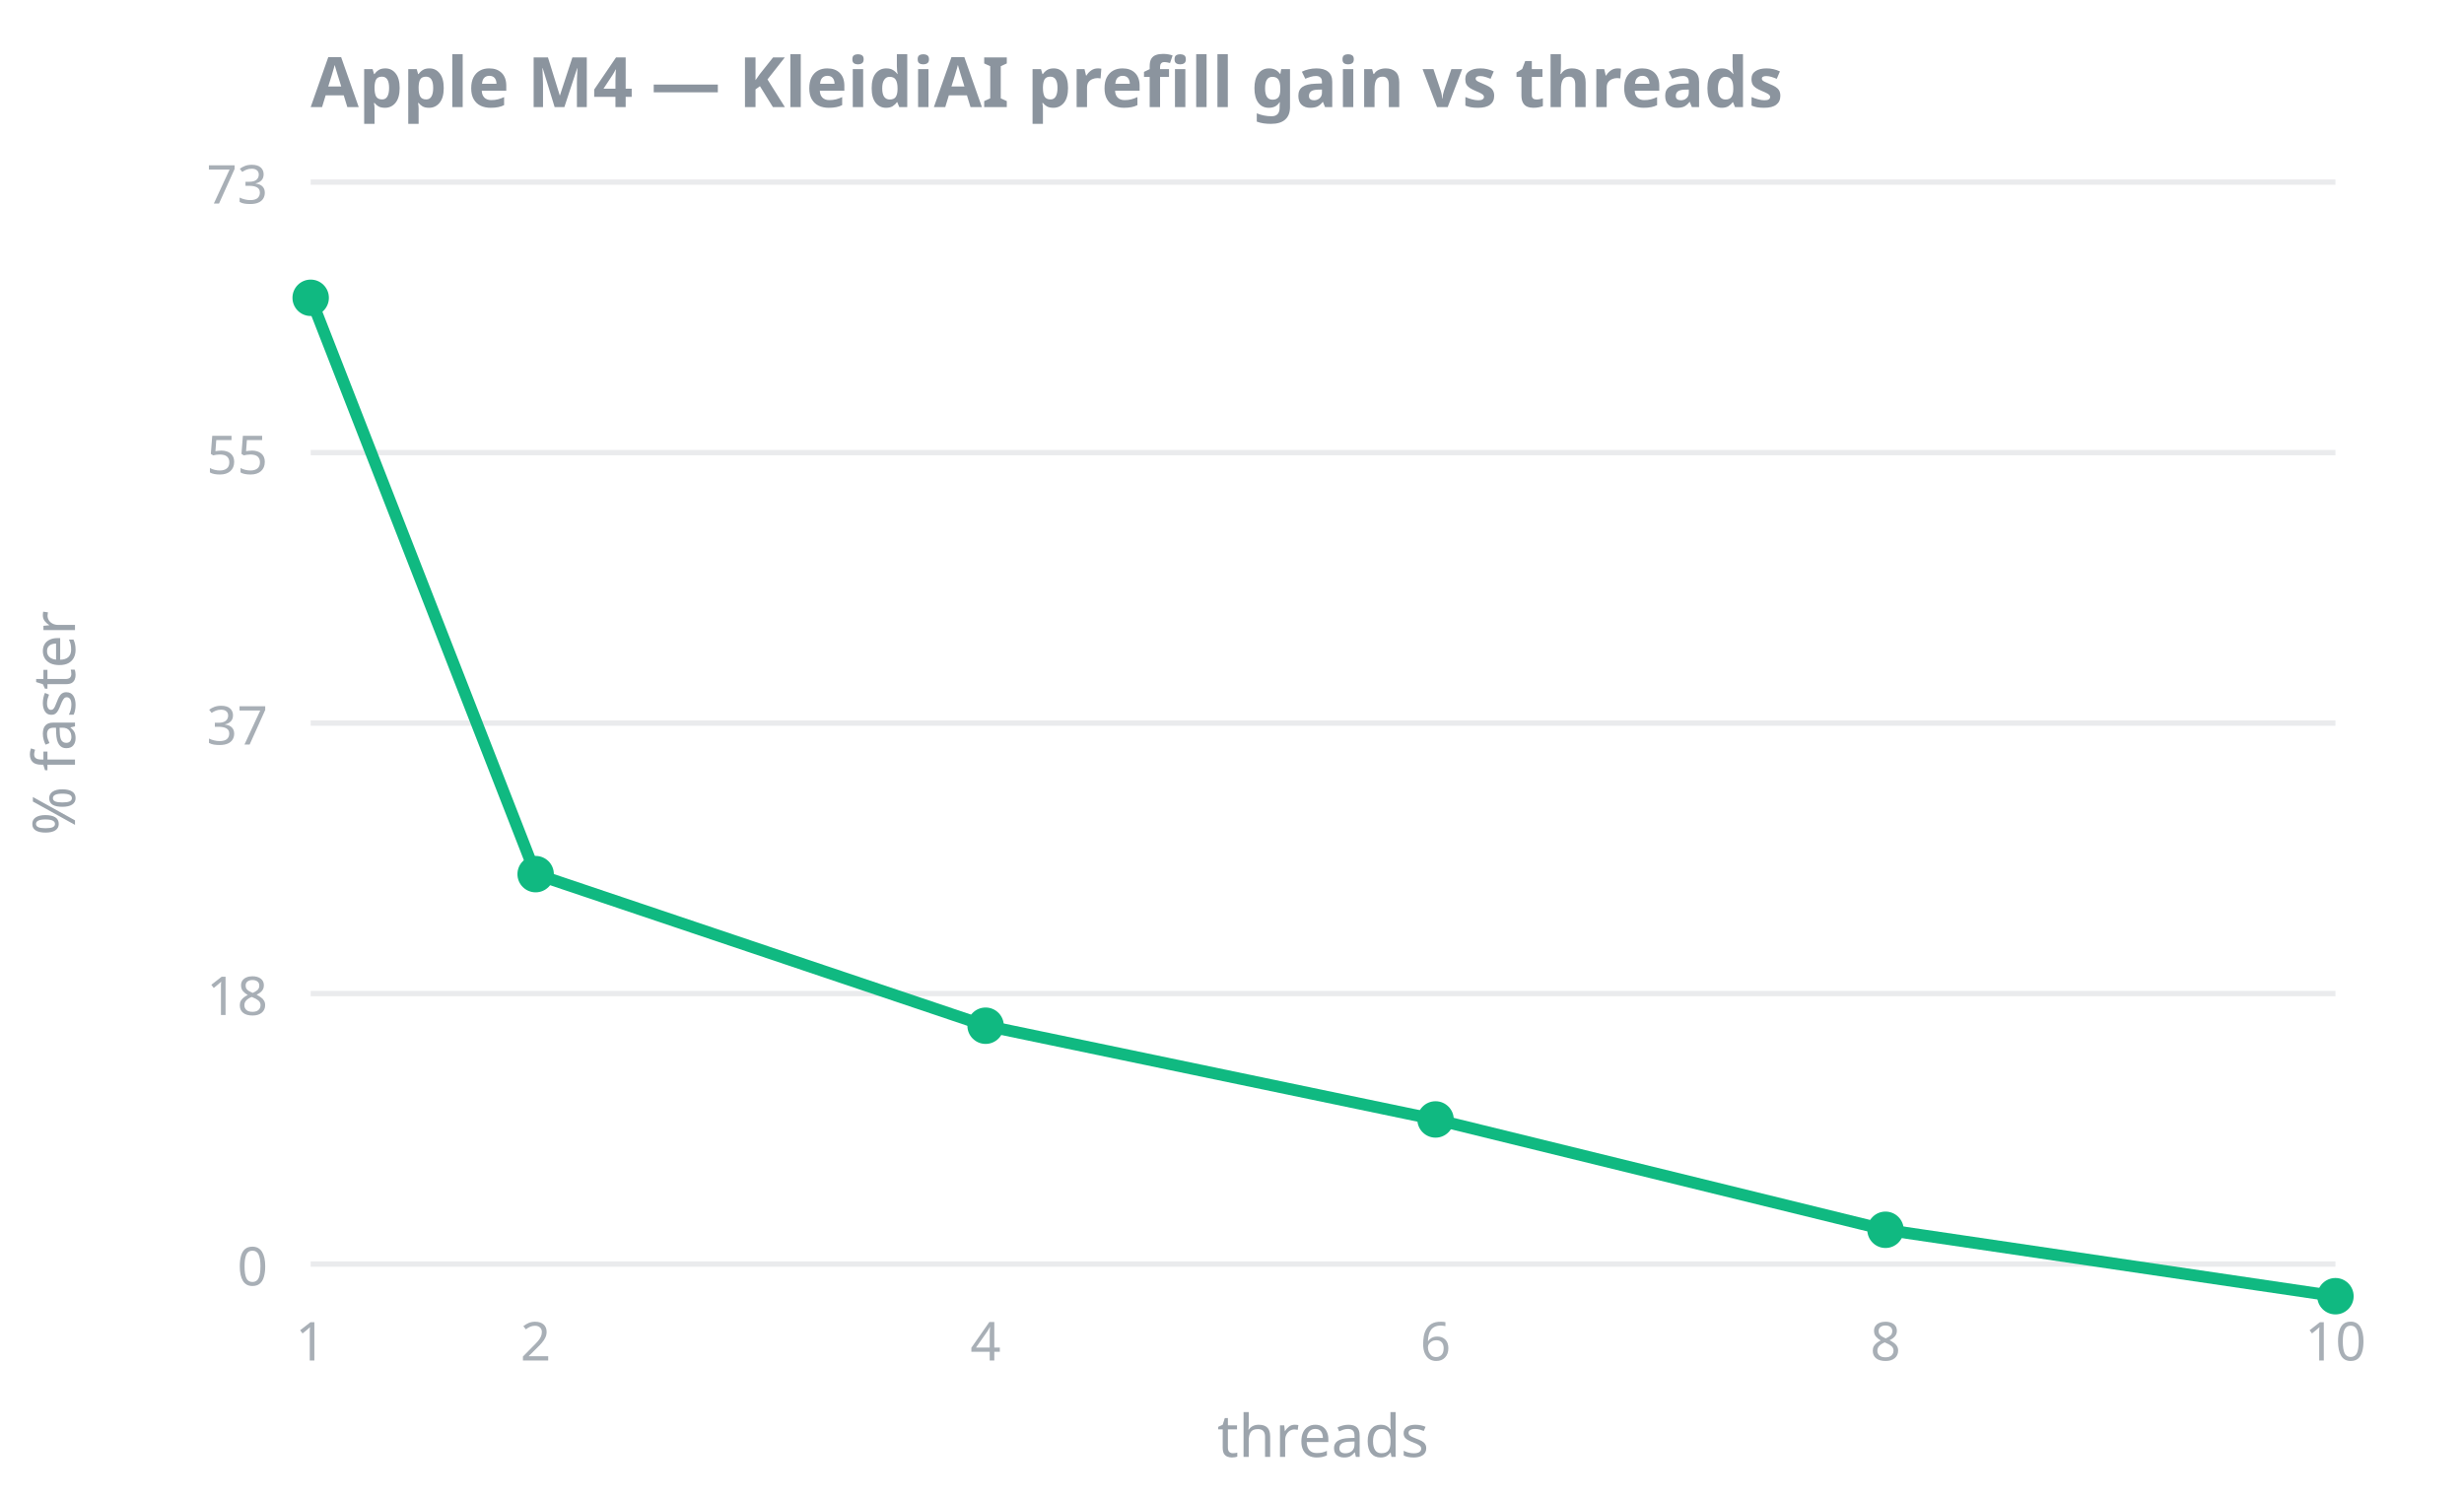
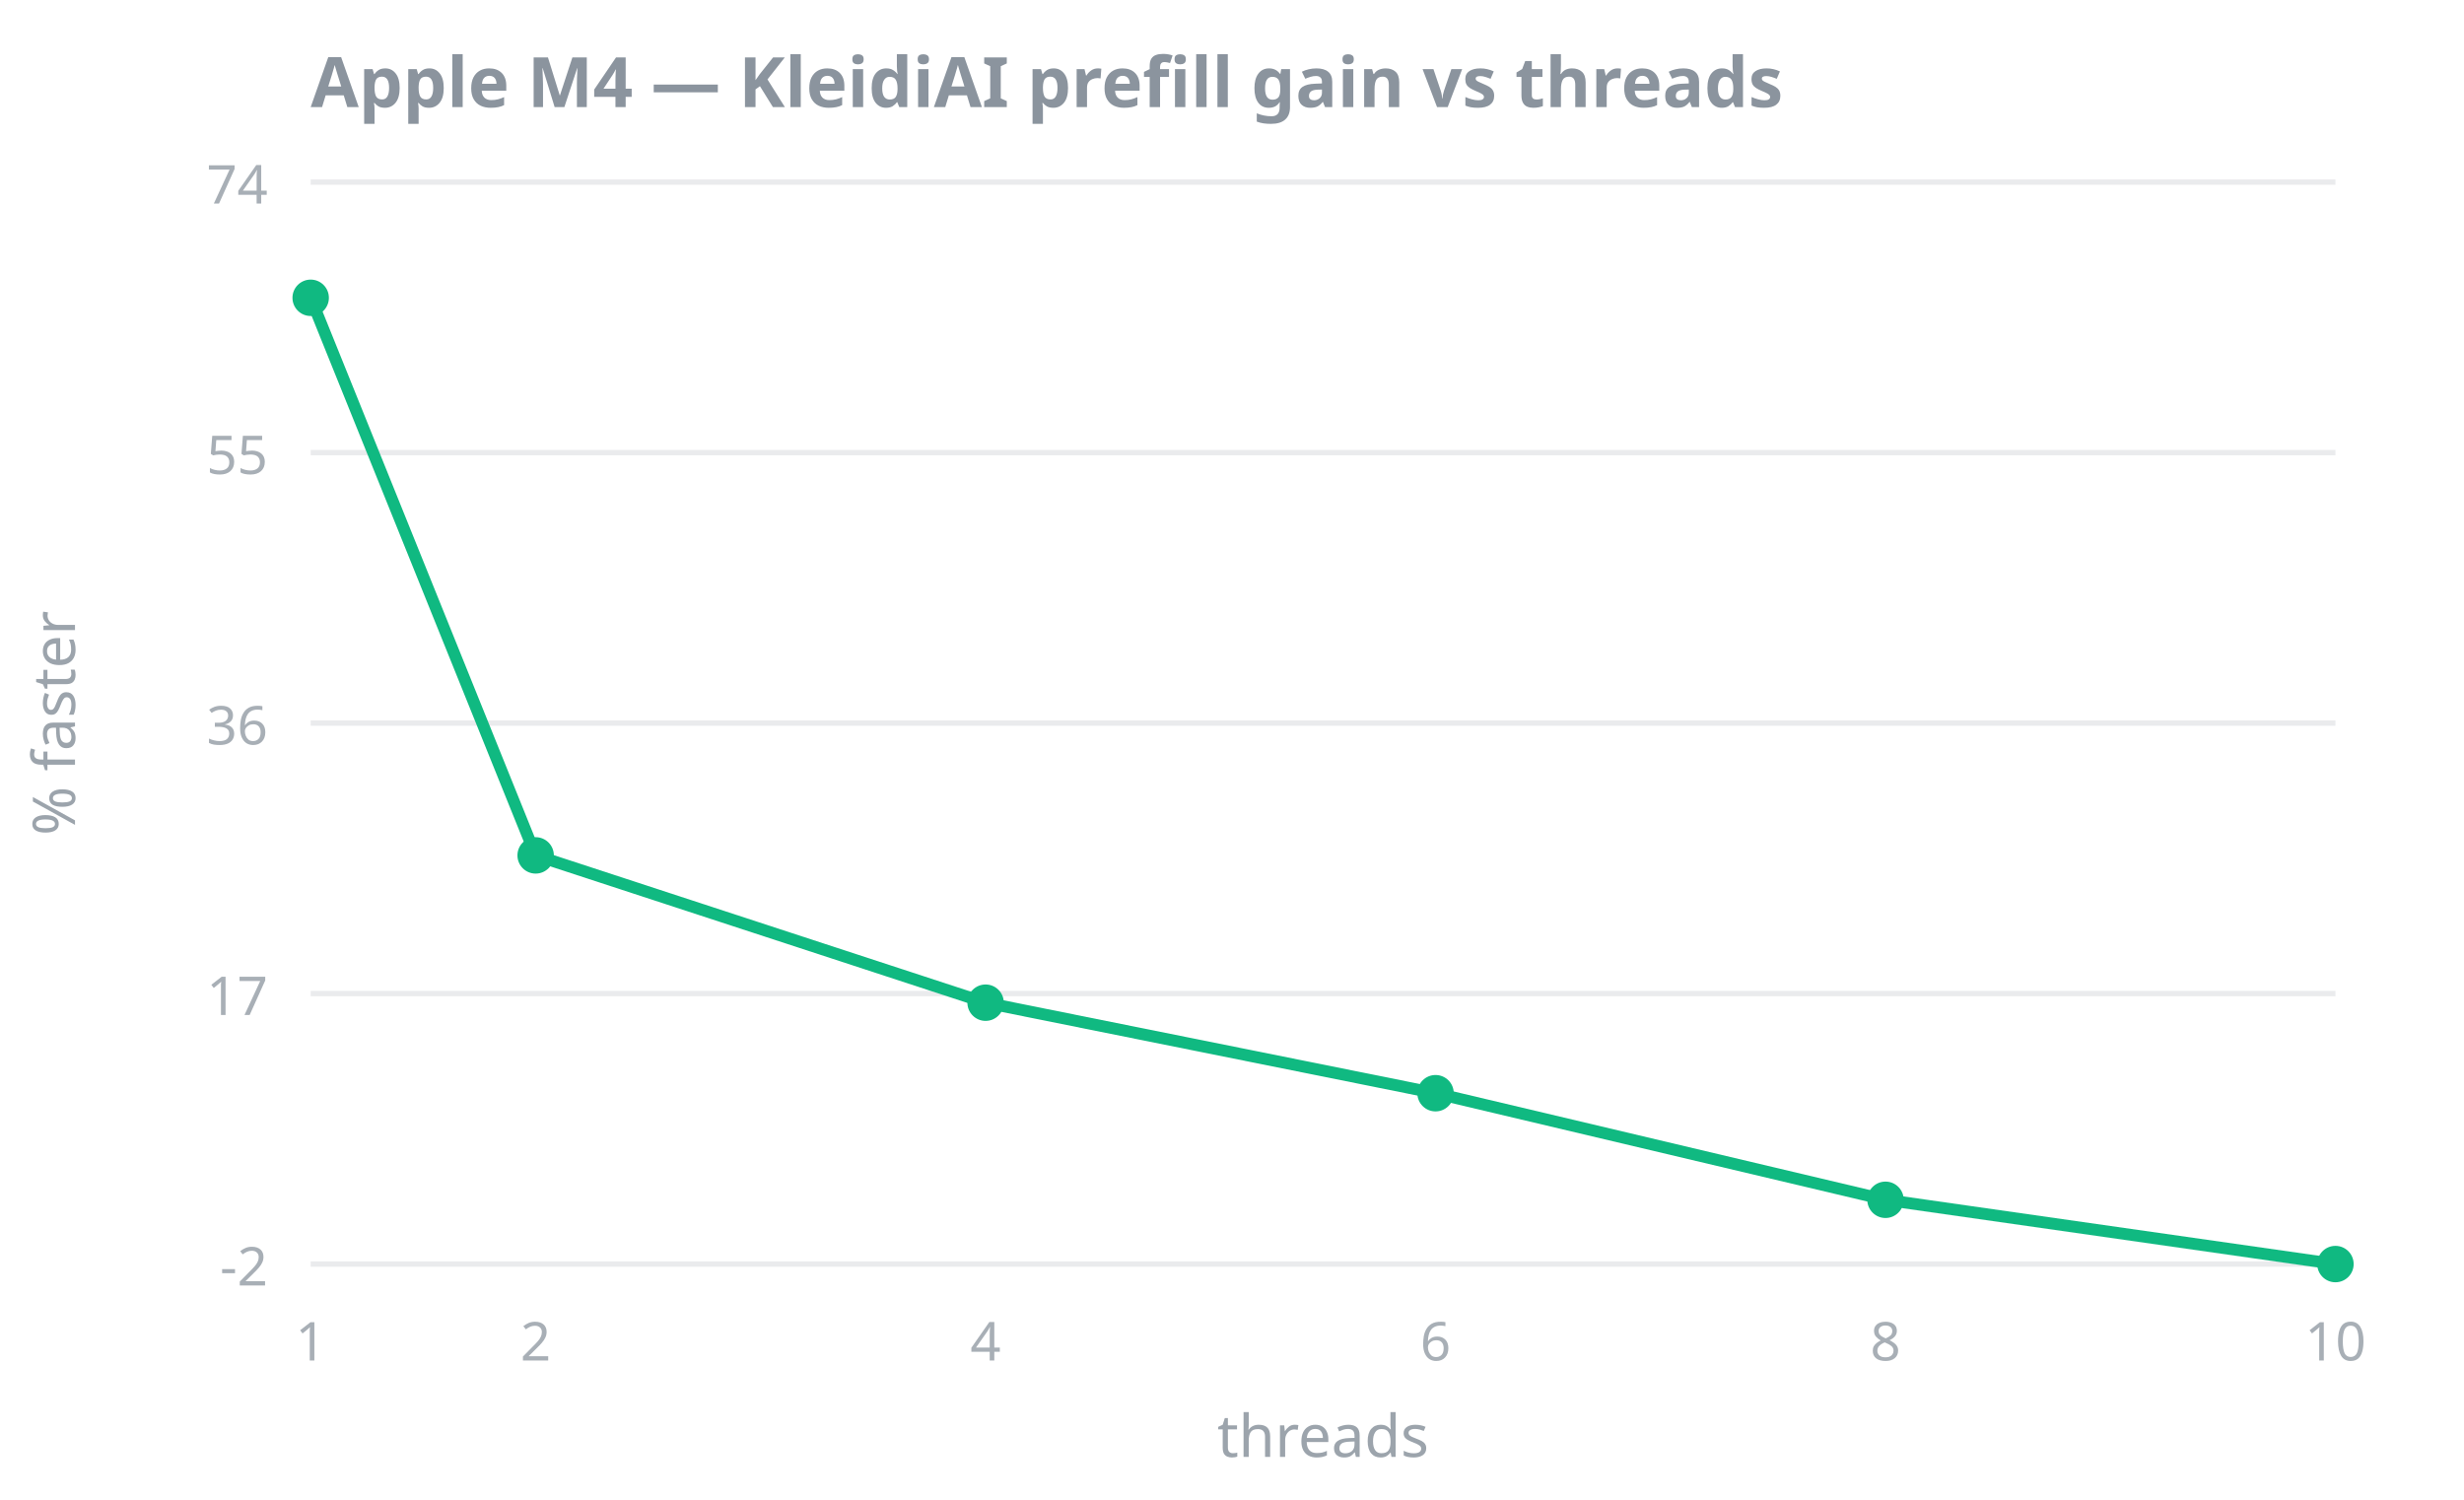
- <svg xmlns="http://www.w3.org/2000/svg" viewBox="0 0 460 280" width="460" height="280" font-family="system-ui,sans-serif">
+ <svg xmlns="http://www.w3.org/2000/svg" viewBox="0 0 460 280" width="460" height="280" font-family="system-ui,sans-serif" role="img" aria-label="Apple M4 — KleidiAI prefill gain vs threads">
  <text x="58" y="20" font-size="13" font-weight="600" fill="#8b949e">Apple M4 — KleidiAI prefill gain vs threads</text>
  <line x1="58" y1="236.0" x2="436" y2="236.0" stroke="#8b949e" stroke-opacity="0.18" stroke-width="1" />
-   <text x="50" y="240.0" font-size="10" text-anchor="end" fill="#8b949e" fill-opacity="0.75">0</text>
+   <text x="50" y="240.0" font-size="10" text-anchor="end" fill="#8b949e" fill-opacity="0.75">-2</text>
  <line x1="58" y1="185.5" x2="436" y2="185.5" stroke="#8b949e" stroke-opacity="0.18" stroke-width="1" />
-   <text x="50" y="189.5" font-size="10" text-anchor="end" fill="#8b949e" fill-opacity="0.75">18</text>
+   <text x="50" y="189.5" font-size="10" text-anchor="end" fill="#8b949e" fill-opacity="0.75">17</text>
  <line x1="58" y1="135.0" x2="436" y2="135.0" stroke="#8b949e" stroke-opacity="0.18" stroke-width="1" />
-   <text x="50" y="139.0" font-size="10" text-anchor="end" fill="#8b949e" fill-opacity="0.75">37</text>
+   <text x="50" y="139.0" font-size="10" text-anchor="end" fill="#8b949e" fill-opacity="0.75">36</text>
  <line x1="58" y1="84.5" x2="436" y2="84.5" stroke="#8b949e" stroke-opacity="0.18" stroke-width="1" />
  <text x="50" y="88.5" font-size="10" text-anchor="end" fill="#8b949e" fill-opacity="0.75">55</text>
  <line x1="58" y1="34.0" x2="436" y2="34.0" stroke="#8b949e" stroke-opacity="0.18" stroke-width="1" />
-   <text x="50" y="38.0" font-size="10" text-anchor="end" fill="#8b949e" fill-opacity="0.75">73</text>
+   <text x="50" y="38.0" font-size="10" text-anchor="end" fill="#8b949e" fill-opacity="0.75">74</text>
  <text x="58.0" y="254" font-size="10" text-anchor="middle" fill="#8b949e" fill-opacity="0.75">1</text>
  <text x="100.0" y="254" font-size="10" text-anchor="middle" fill="#8b949e" fill-opacity="0.75">2</text>
  <text x="184.0" y="254" font-size="10" text-anchor="middle" fill="#8b949e" fill-opacity="0.75">4</text>
  <text x="268.0" y="254" font-size="10" text-anchor="middle" fill="#8b949e" fill-opacity="0.75">6</text>
  <text x="352.0" y="254" font-size="10" text-anchor="middle" fill="#8b949e" fill-opacity="0.75">8</text>
  <text x="436.0" y="254" font-size="10" text-anchor="middle" fill="#8b949e" fill-opacity="0.75">10</text>
  <text x="247.0" y="272" font-size="11" text-anchor="middle" fill="#8b949e" fill-opacity="0.85">threads</text>
  <text x="14" y="135.0" font-size="11" fill="#8b949e" fill-opacity="0.85" text-anchor="middle" transform="rotate(-90 14 135.0)">% faster</text>
-   <path d="M58.0,55.6 L100.0,163.2 L184.0,191.5 L268.0,209.0 L352.0,229.6 L436.0,242.0" fill="none" stroke="#10b981" stroke-width="2.2" stroke-linejoin="round" />
+   <path d="M58.0,55.6 L100.0,159.7 L184.0,187.2 L268.0,204.1 L352.0,224.0 L436.0,236.0" fill="none" stroke="#10b981" stroke-width="2.2" stroke-linejoin="round" />
  <circle cx="58.0" cy="55.6" r="3.4" fill="#10b981" />
-   <circle cx="100.0" cy="163.2" r="3.4" fill="#10b981" />
-   <circle cx="184.0" cy="191.5" r="3.4" fill="#10b981" />
-   <circle cx="268.0" cy="209.0" r="3.4" fill="#10b981" />
-   <circle cx="352.0" cy="229.6" r="3.4" fill="#10b981" />
-   <circle cx="436.0" cy="242.0" r="3.4" fill="#10b981" />
+   <circle cx="100.0" cy="159.7" r="3.4" fill="#10b981" />
+   <circle cx="184.0" cy="187.2" r="3.4" fill="#10b981" />
+   <circle cx="268.0" cy="204.1" r="3.4" fill="#10b981" />
+   <circle cx="352.0" cy="224.0" r="3.4" fill="#10b981" />
+   <circle cx="436.0" cy="236.0" r="3.4" fill="#10b981" />
</svg>
